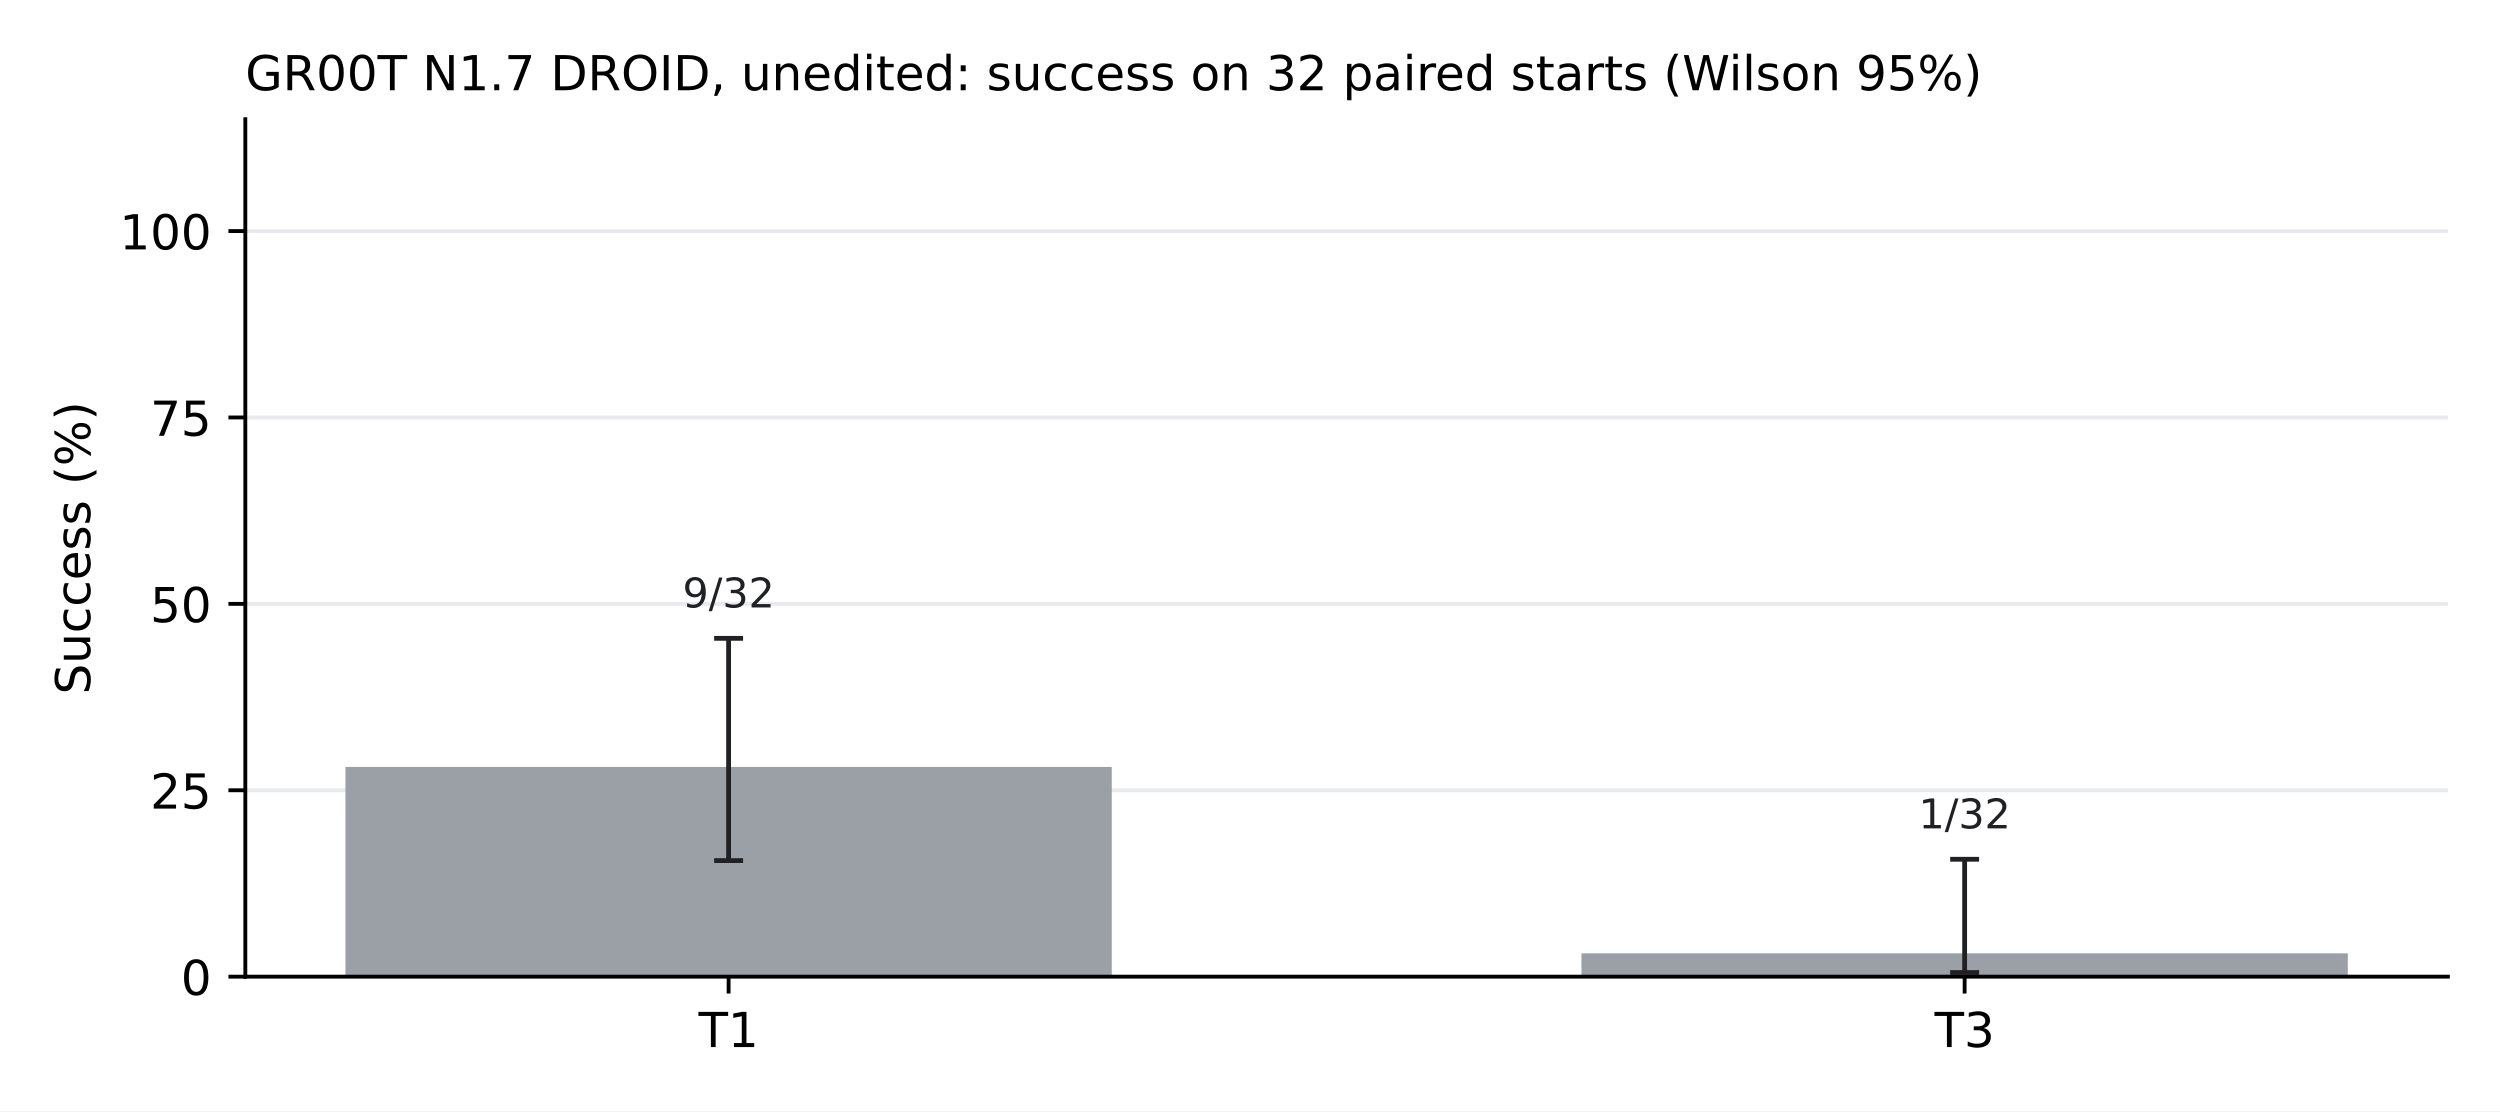
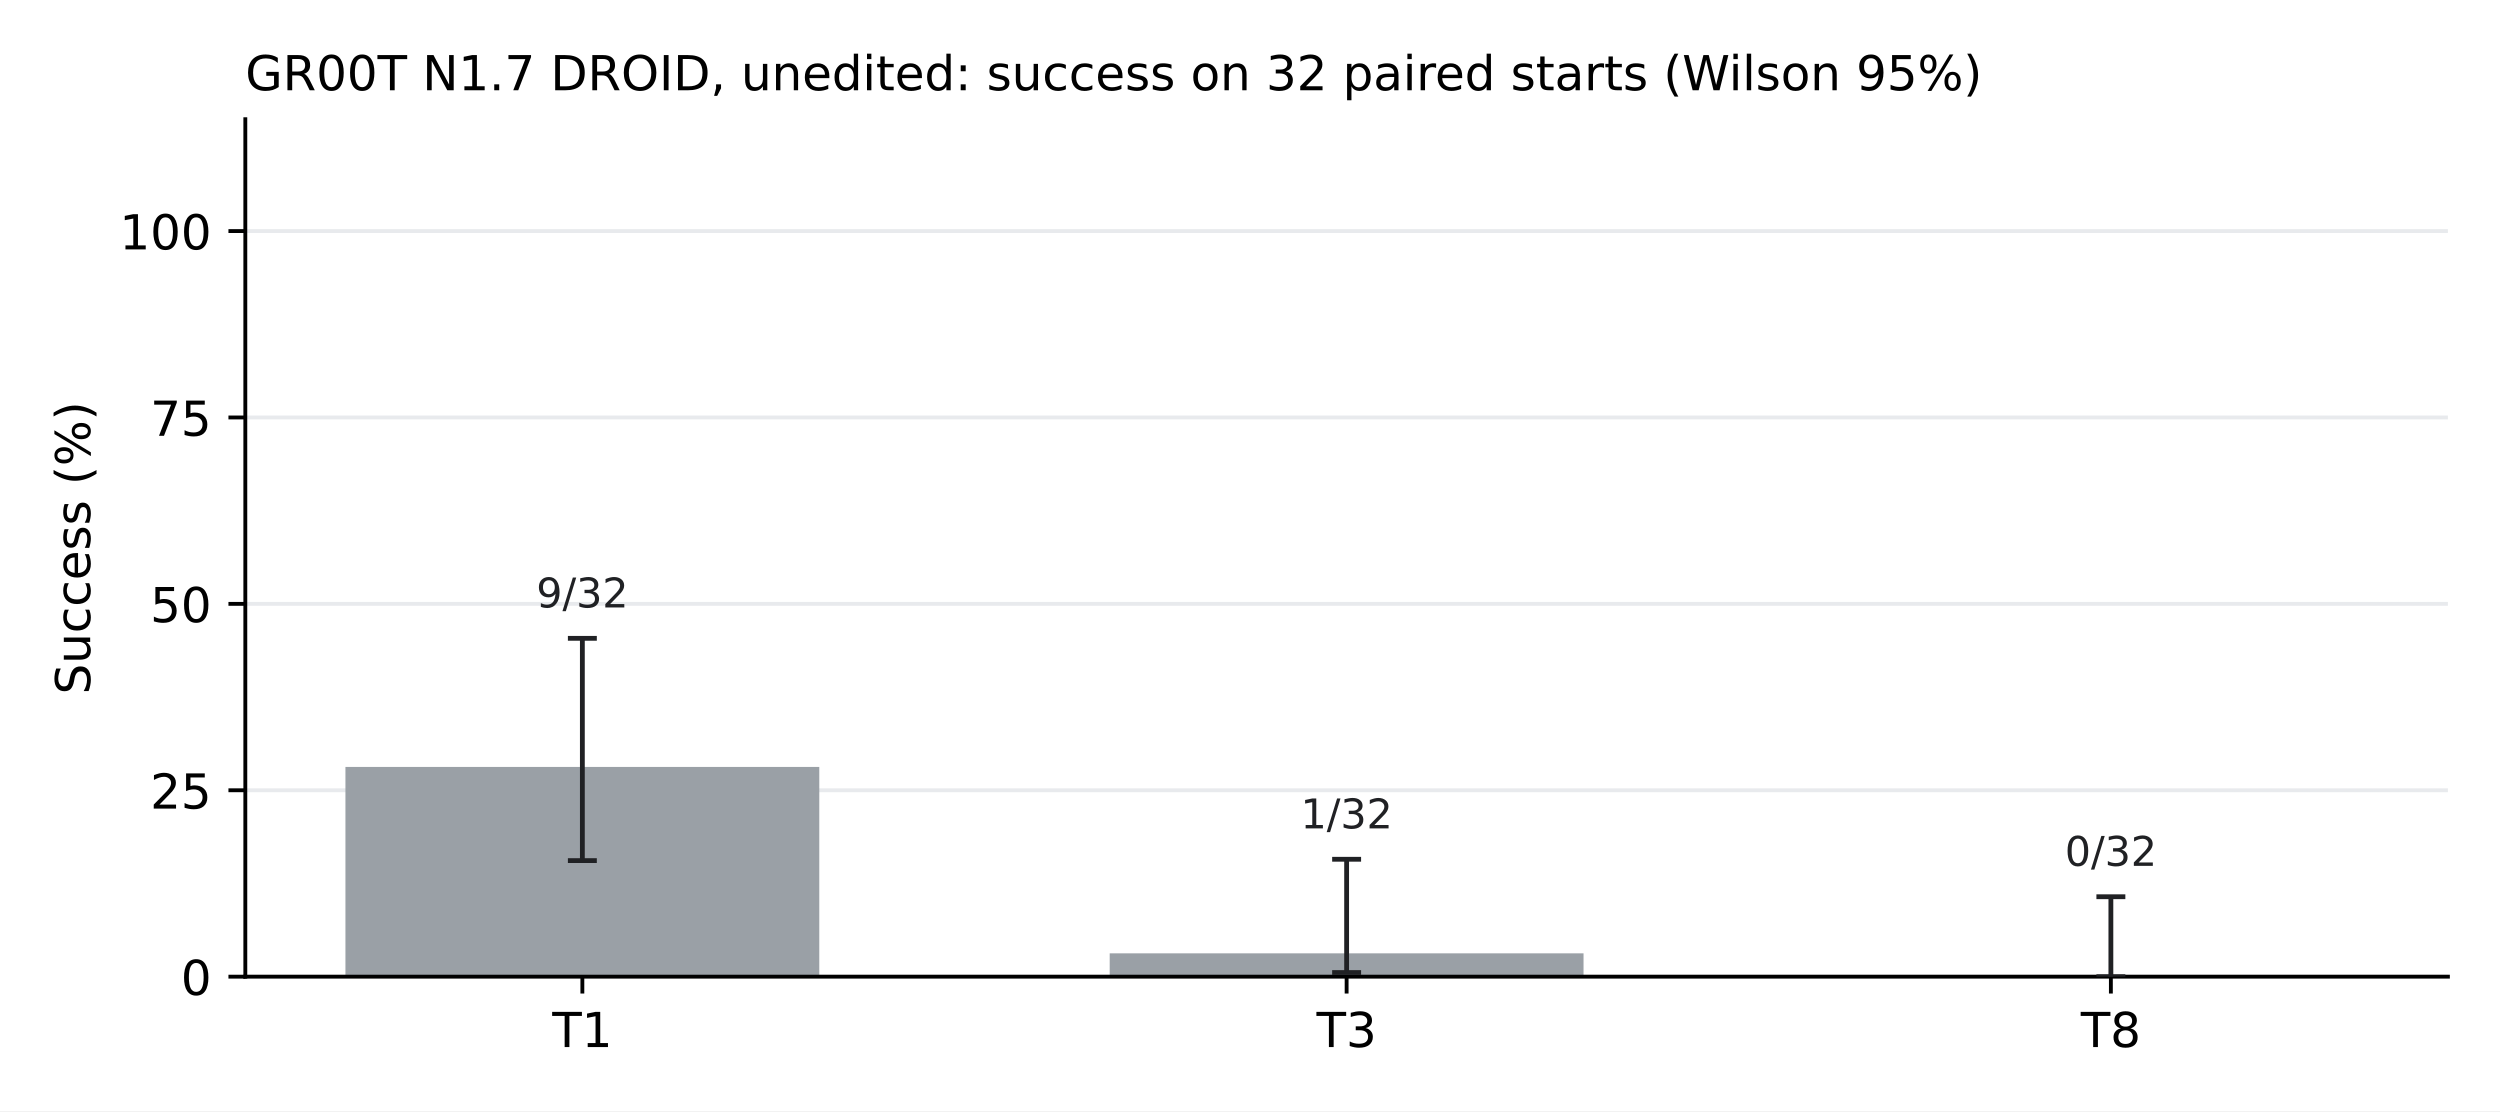
<svg xmlns="http://www.w3.org/2000/svg" xmlns:xlink="http://www.w3.org/1999/xlink" width="518.4pt" height="230.4pt" viewBox="0 0 518.4 230.4" version="1.1">
  <defs>
    <style type="text/css">*{stroke-linejoin: round; stroke-linecap: butt}</style>
  </defs>
  <g id="figure_1">
    <g id="patch_1">
      <path d="M 0 230.4  L 518.4 230.4  L 518.4 0  L 0 0  z " style="fill: #ffffff" />
    </g>
    <g id="axes_1">
      <g id="patch_2">
        <path d="M 50.87 202.52  L 507.6 202.52  L 507.6 24.72  L 50.87 24.72  z " style="fill: #ffffff" />
      </g>
      <g id="matplotlib.axis_1">
        <g id="xtick_1">
          <g id="line2d_1">
            <defs>
-               <path id="mefefbc5959" d="M 0 0  L 0 3.5  " style="stroke: #000000; stroke-width: 0.8" />
+               <path id="mb2d845488a" d="M 0 0  L 0 3.5  " style="stroke: #000000; stroke-width: 0.8" />
            </defs>
            <g>
-               <use xlink:href="#mefefbc5959" x="151.084" y="202.52" style="stroke: #000000; stroke-width: 0.8" />
+               <use xlink:href="#mb2d845488a" x="120.758" y="202.52" style="stroke: #000000; stroke-width: 0.8" />
            </g>
          </g>
          <g id="text_1">
-             <text style="font-size: 10px; font-family: 'DejaVu Sans'; text-anchor: middle" x="151.084" y="217.118" transform="rotate(-0 151.084 217.1184)">T1</text>
+             <text style="font-size: 10px; font-family: 'DejaVu Sans'; text-anchor: middle" x="120.758" y="217.118" transform="rotate(-0 120.7582 217.1184)">T1</text>
          </g>
        </g>
        <g id="xtick_2">
          <g id="line2d_2">
            <g>
-               <use xlink:href="#mefefbc5959" x="407.386" y="202.52" style="stroke: #000000; stroke-width: 0.8" />
+               <use xlink:href="#mb2d845488a" x="279.235" y="202.52" style="stroke: #000000; stroke-width: 0.8" />
            </g>
          </g>
          <g id="text_2">
-             <text style="font-size: 10px; font-family: 'DejaVu Sans'; text-anchor: middle" x="407.386" y="217.118" transform="rotate(-0 407.386 217.1184)">T3</text>
+             <text style="font-size: 10px; font-family: 'DejaVu Sans'; text-anchor: middle" x="279.235" y="217.118" transform="rotate(-0 279.235 217.1184)">T3</text>
+           </g>
+         </g>
+         <g id="xtick_3">
+           <g id="line2d_3">
+             <g>
+               <use xlink:href="#mb2d845488a" x="437.712" y="202.52" style="stroke: #000000; stroke-width: 0.8" />
+             </g>
+           </g>
+           <g id="text_3">
+             <text style="font-size: 10px; font-family: 'DejaVu Sans'; text-anchor: middle" x="437.712" y="217.118" transform="rotate(-0 437.7118 217.1184)">T8</text>
          </g>
        </g>
      </g>
      <g id="matplotlib.axis_2">
        <g id="ytick_1">
-           <g id="line2d_3">
-             <path d="M 50.87 202.52  L 507.6 202.52  " clip-path="url(#p1c5660b6b1)" style="fill: none; stroke: #e8eaed; stroke-width: 0.8; stroke-linecap: square" />
+           <g id="line2d_4">
+             <path d="M 50.87 202.52  L 507.6 202.52  " clip-path="url(#p28b3dac510)" style="fill: none; stroke: #e8eaed; stroke-width: 0.8; stroke-linecap: square" />
          </g>
-           <g id="line2d_4">
+           <g id="line2d_5">
            <defs>
-               <path id="mdf70f4731c" d="M 0 0  L -3.5 0  " style="stroke: #000000; stroke-width: 0.8" />
+               <path id="mc708482cb9" d="M 0 0  L -3.5 0  " style="stroke: #000000; stroke-width: 0.8" />
            </defs>
            <g>
-               <use xlink:href="#mdf70f4731c" x="50.87" y="202.52" style="stroke: #000000; stroke-width: 0.8" />
+               <use xlink:href="#mc708482cb9" x="50.87" y="202.52" style="stroke: #000000; stroke-width: 0.8" />
            </g>
          </g>
-           <g id="text_3">
+           <g id="text_4">
            <text style="font-size: 10px; font-family: 'DejaVu Sans'; text-anchor: end" x="43.87" y="206.319" transform="rotate(-0 43.87 206.3192)">0</text>
          </g>
        </g>
        <g id="ytick_2">
-           <g id="line2d_5">
-             <path d="M 50.87 163.868  L 507.6 163.868  " clip-path="url(#p1c5660b6b1)" style="fill: none; stroke: #e8eaed; stroke-width: 0.8; stroke-linecap: square" />
+           <g id="line2d_6">
+             <path d="M 50.87 163.868  L 507.6 163.868  " clip-path="url(#p28b3dac510)" style="fill: none; stroke: #e8eaed; stroke-width: 0.8; stroke-linecap: square" />
          </g>
-           <g id="line2d_6">
+           <g id="line2d_7">
            <g>
-               <use xlink:href="#mdf70f4731c" x="50.87" y="163.868" style="stroke: #000000; stroke-width: 0.8" />
+               <use xlink:href="#mc708482cb9" x="50.87" y="163.868" style="stroke: #000000; stroke-width: 0.8" />
            </g>
          </g>
-           <g id="text_4">
+           <g id="text_5">
            <text style="font-size: 10px; font-family: 'DejaVu Sans'; text-anchor: end" x="43.87" y="167.667" transform="rotate(-0 43.87 167.667)">25</text>
          </g>
        </g>
        <g id="ytick_3">
-           <g id="line2d_7">
-             <path d="M 50.87 125.216  L 507.6 125.216  " clip-path="url(#p1c5660b6b1)" style="fill: none; stroke: #e8eaed; stroke-width: 0.8; stroke-linecap: square" />
+           <g id="line2d_8">
+             <path d="M 50.87 125.216  L 507.6 125.216  " clip-path="url(#p28b3dac510)" style="fill: none; stroke: #e8eaed; stroke-width: 0.8; stroke-linecap: square" />
          </g>
-           <g id="line2d_8">
+           <g id="line2d_9">
            <g>
-               <use xlink:href="#mdf70f4731c" x="50.87" y="125.216" style="stroke: #000000; stroke-width: 0.8" />
+               <use xlink:href="#mc708482cb9" x="50.87" y="125.216" style="stroke: #000000; stroke-width: 0.8" />
            </g>
          </g>
-           <g id="text_5">
+           <g id="text_6">
            <text style="font-size: 10px; font-family: 'DejaVu Sans'; text-anchor: end" x="43.87" y="129.015" transform="rotate(-0 43.87 129.0149)">50</text>
          </g>
        </g>
        <g id="ytick_4">
-           <g id="line2d_9">
-             <path d="M 50.87 86.563  L 507.6 86.563  " clip-path="url(#p1c5660b6b1)" style="fill: none; stroke: #e8eaed; stroke-width: 0.8; stroke-linecap: square" />
+           <g id="line2d_10">
+             <path d="M 50.87 86.563  L 507.6 86.563  " clip-path="url(#p28b3dac510)" style="fill: none; stroke: #e8eaed; stroke-width: 0.8; stroke-linecap: square" />
          </g>
-           <g id="line2d_10">
+           <g id="line2d_11">
            <g>
-               <use xlink:href="#mdf70f4731c" x="50.87" y="86.563" style="stroke: #000000; stroke-width: 0.8" />
+               <use xlink:href="#mc708482cb9" x="50.87" y="86.563" style="stroke: #000000; stroke-width: 0.8" />
            </g>
          </g>
-           <g id="text_6">
+           <g id="text_7">
            <text style="font-size: 10px; font-family: 'DejaVu Sans'; text-anchor: end" x="43.87" y="90.363" transform="rotate(-0 43.87 90.3627)">75</text>
          </g>
        </g>
        <g id="ytick_5">
-           <g id="line2d_11">
-             <path d="M 50.87 47.911  L 507.6 47.911  " clip-path="url(#p1c5660b6b1)" style="fill: none; stroke: #e8eaed; stroke-width: 0.8; stroke-linecap: square" />
+           <g id="line2d_12">
+             <path d="M 50.87 47.911  L 507.6 47.911  " clip-path="url(#p28b3dac510)" style="fill: none; stroke: #e8eaed; stroke-width: 0.8; stroke-linecap: square" />
          </g>
-           <g id="line2d_12">
+           <g id="line2d_13">
            <g>
-               <use xlink:href="#mdf70f4731c" x="50.87" y="47.911" style="stroke: #000000; stroke-width: 0.8" />
+               <use xlink:href="#mc708482cb9" x="50.87" y="47.911" style="stroke: #000000; stroke-width: 0.8" />
            </g>
          </g>
-           <g id="text_7">
+           <g id="text_8">
            <text style="font-size: 10px; font-family: 'DejaVu Sans'; text-anchor: end" x="43.87" y="51.711" transform="rotate(-0 43.87 51.71052)">100</text>
          </g>
        </g>
-         <g id="text_8">
+         <g id="text_9">
          <text style="font-size: 10px; font-family: 'DejaVu Sans'; text-anchor: middle" x="18.703" y="113.62" transform="rotate(-90 18.70281 113.62)">Success (%)</text>
        </g>
      </g>
      <g id="patch_3">
-         <path d="M 71.63 202.52  L 230.538 202.52  L 230.538 159.036  L 71.63 159.036  z " clip-path="url(#p1c5660b6b1)" style="fill: #9aa0a6" />
+         <path d="M 71.63 202.52  L 169.886 202.52  L 169.886 159.036  L 71.63 159.036  z " clip-path="url(#p28b3dac510)" style="fill: #9aa0a6" />
      </g>
      <g id="patch_4">
-         <path d="M 327.932 202.52  L 486.84 202.52  L 486.84 197.688  L 327.932 197.688  z " clip-path="url(#p1c5660b6b1)" style="fill: #9aa0a6" />
+         <path d="M 230.107 202.52  L 328.363 202.52  L 328.363 197.688  L 230.107 197.688  z " clip-path="url(#p28b3dac510)" style="fill: #9aa0a6" />
      </g>
      <g id="patch_5">
+         <path d="M 388.584 202.52  L 486.84 202.52  L 486.84 202.52  L 388.584 202.52  z " clip-path="url(#p28b3dac510)" style="fill: #9aa0a6" />
+       </g>
+       <g id="patch_6">
        <path d="M 50.87 202.52  L 50.87 24.72  " style="fill: none; stroke: #000000; stroke-width: 0.8; stroke-linejoin: miter; stroke-linecap: square" />
      </g>
-       <g id="patch_6">
+       <g id="patch_7">
        <path d="M 50.87 202.52  L 507.6 202.52  " style="fill: none; stroke: #000000; stroke-width: 0.8; stroke-linejoin: miter; stroke-linecap: square" />
      </g>
      <g id="LineCollection_1">
-         <path d="M 151.084 178.456  L 151.084 132.367  " clip-path="url(#p1c5660b6b1)" style="fill: none; stroke: #202124" />
-         <path d="M 407.386 201.664  L 407.386 178.178  " clip-path="url(#p1c5660b6b1)" style="fill: none; stroke: #202124" />
+         <path d="M 120.758 178.456  L 120.758 132.367  " clip-path="url(#p28b3dac510)" style="fill: none; stroke: #202124" />
+         <path d="M 279.235 201.664  L 279.235 178.178  " clip-path="url(#p28b3dac510)" style="fill: none; stroke: #202124" />
+         <path d="M 437.712 202.52  L 437.712 185.949  " clip-path="url(#p28b3dac510)" style="fill: none; stroke: #202124" />
      </g>
-       <g id="line2d_13">
+       <g id="line2d_14">
        <defs>
-           <path id="m230334a703" d="M 3 0  L -3 -0  " style="stroke: #202124" />
+           <path id="mb2598c2ccb" d="M 3 0  L -3 -0  " style="stroke: #202124" />
        </defs>
-         <g clip-path="url(#p1c5660b6b1)">
-           <use xlink:href="#m230334a703" x="151.084" y="178.456" style="fill: #202124; stroke: #202124" />
-           <use xlink:href="#m230334a703" x="407.386" y="201.664" style="fill: #202124; stroke: #202124" />
+         <g clip-path="url(#p28b3dac510)">
+           <use xlink:href="#mb2598c2ccb" x="120.758" y="178.456" style="fill: #202124; stroke: #202124" />
+           <use xlink:href="#mb2598c2ccb" x="279.235" y="201.664" style="fill: #202124; stroke: #202124" />
+           <use xlink:href="#mb2598c2ccb" x="437.712" y="202.52" style="fill: #202124; stroke: #202124" />
        </g>
      </g>
-       <g id="line2d_14">
-         <g clip-path="url(#p1c5660b6b1)">
-           <use xlink:href="#m230334a703" x="151.084" y="132.367" style="fill: #202124; stroke: #202124" />
-           <use xlink:href="#m230334a703" x="407.386" y="178.178" style="fill: #202124; stroke: #202124" />
+       <g id="line2d_15">
+         <g clip-path="url(#p28b3dac510)">
+           <use xlink:href="#mb2598c2ccb" x="120.758" y="132.367" style="fill: #202124; stroke: #202124" />
+           <use xlink:href="#mb2598c2ccb" x="279.235" y="178.178" style="fill: #202124; stroke: #202124" />
+           <use xlink:href="#mb2598c2ccb" x="437.712" y="185.949" style="fill: #202124; stroke: #202124" />
        </g>
      </g>
-       <g id="text_9">
-         <text style="font-size: 8.5px; font-family: 'DejaVu Sans'; text-anchor: middle; fill: #202124" x="151.084" y="125.961" transform="rotate(-0 151.084 125.9611)">9/32</text>
-       </g>
      <g id="text_10">
-         <text style="font-size: 8.5px; font-family: 'DejaVu Sans'; text-anchor: middle; fill: #202124" x="407.386" y="171.772" transform="rotate(-0 407.386 171.772)">1/32</text>
+         <text style="font-size: 8.5px; font-family: 'DejaVu Sans'; text-anchor: middle; fill: #202124" x="120.758" y="125.961" transform="rotate(-0 120.7582 125.9611)">9/32</text>
      </g>
      <g id="text_11">
+         <text style="font-size: 8.5px; font-family: 'DejaVu Sans'; text-anchor: middle; fill: #202124" x="279.235" y="171.772" transform="rotate(-0 279.235 171.772)">1/32</text>
+       </g>
+       <g id="text_12">
+         <text style="font-size: 8.5px; font-family: 'DejaVu Sans'; text-anchor: middle; fill: #202124" x="437.712" y="179.543" transform="rotate(-0 437.7118 179.5432)">0/32</text>
+       </g>
+       <g id="text_13">
        <text style="font-size: 10px; font-family: 'DejaVu Sans'; text-anchor: start" x="50.87" y="18.72" transform="rotate(-0 50.87 18.72)">GR00T N1.7 DROID, unedited: success on 32 paired starts (Wilson 95%)</text>
      </g>
    </g>
  </g>
  <defs>
-     <clipPath id="p1c5660b6b1">
+     <clipPath id="p28b3dac510">
      <rect x="50.87" y="24.72" width="456.73" height="177.8" />
    </clipPath>
  </defs>
</svg>
